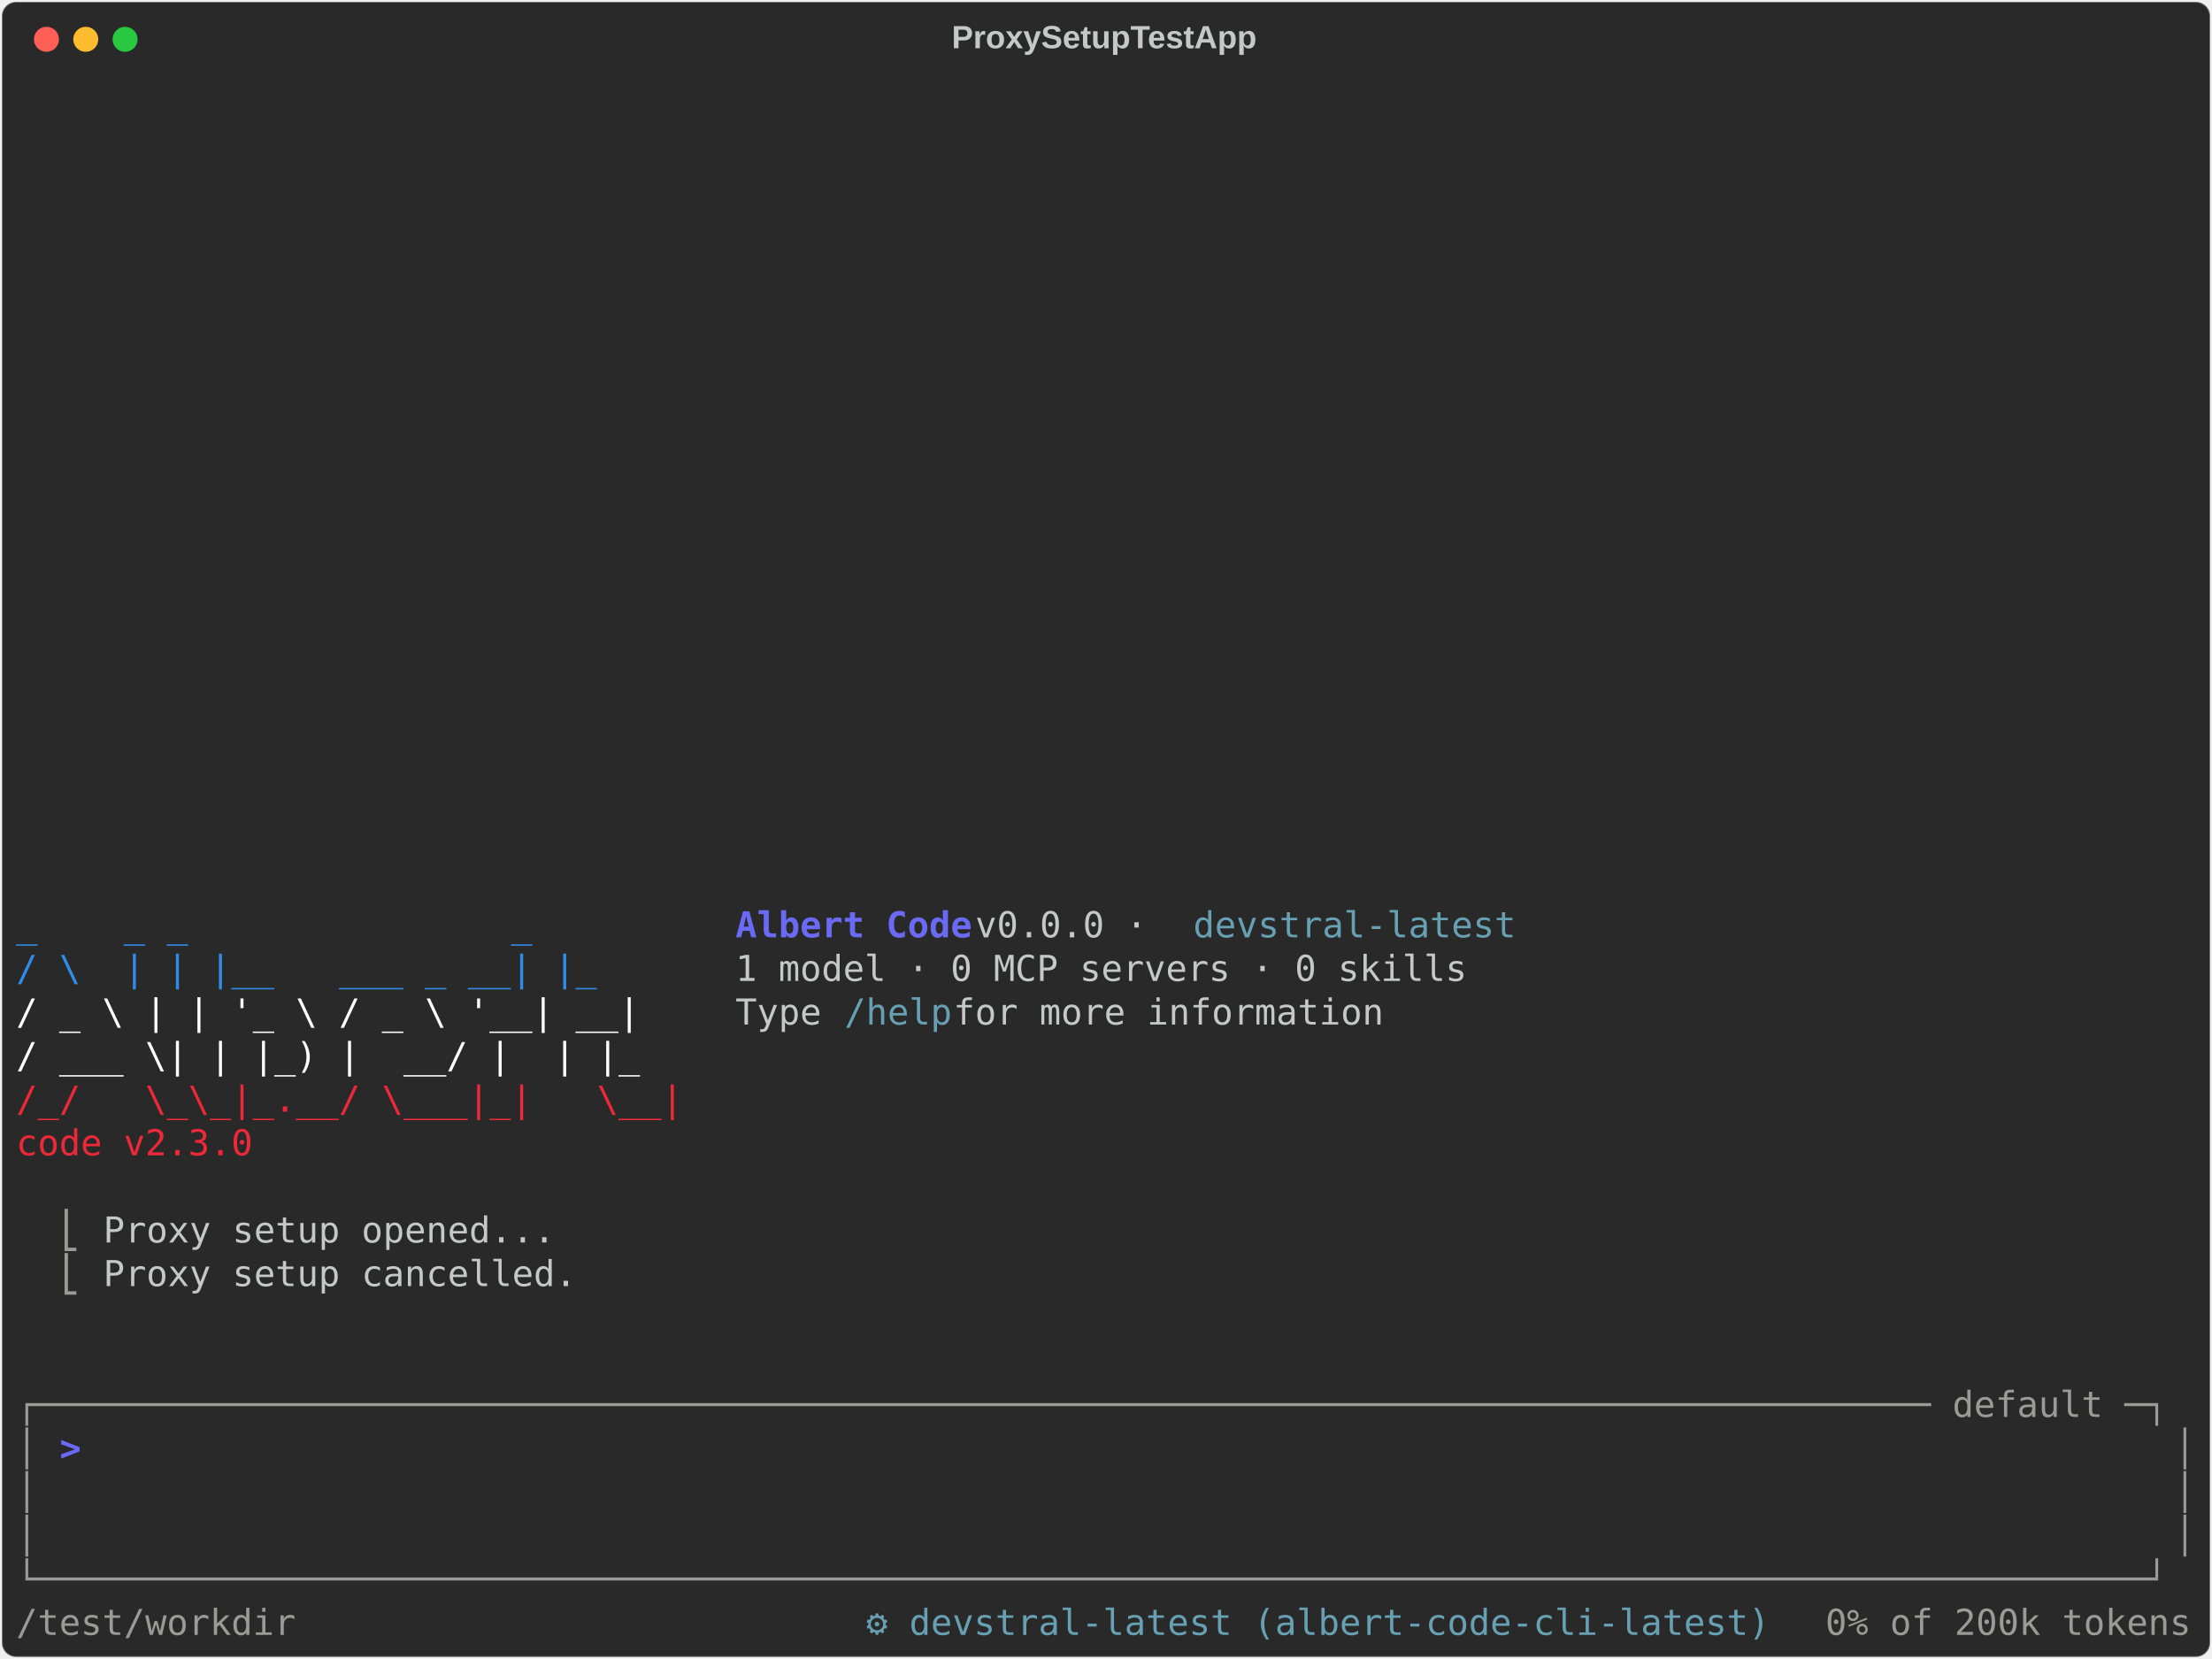
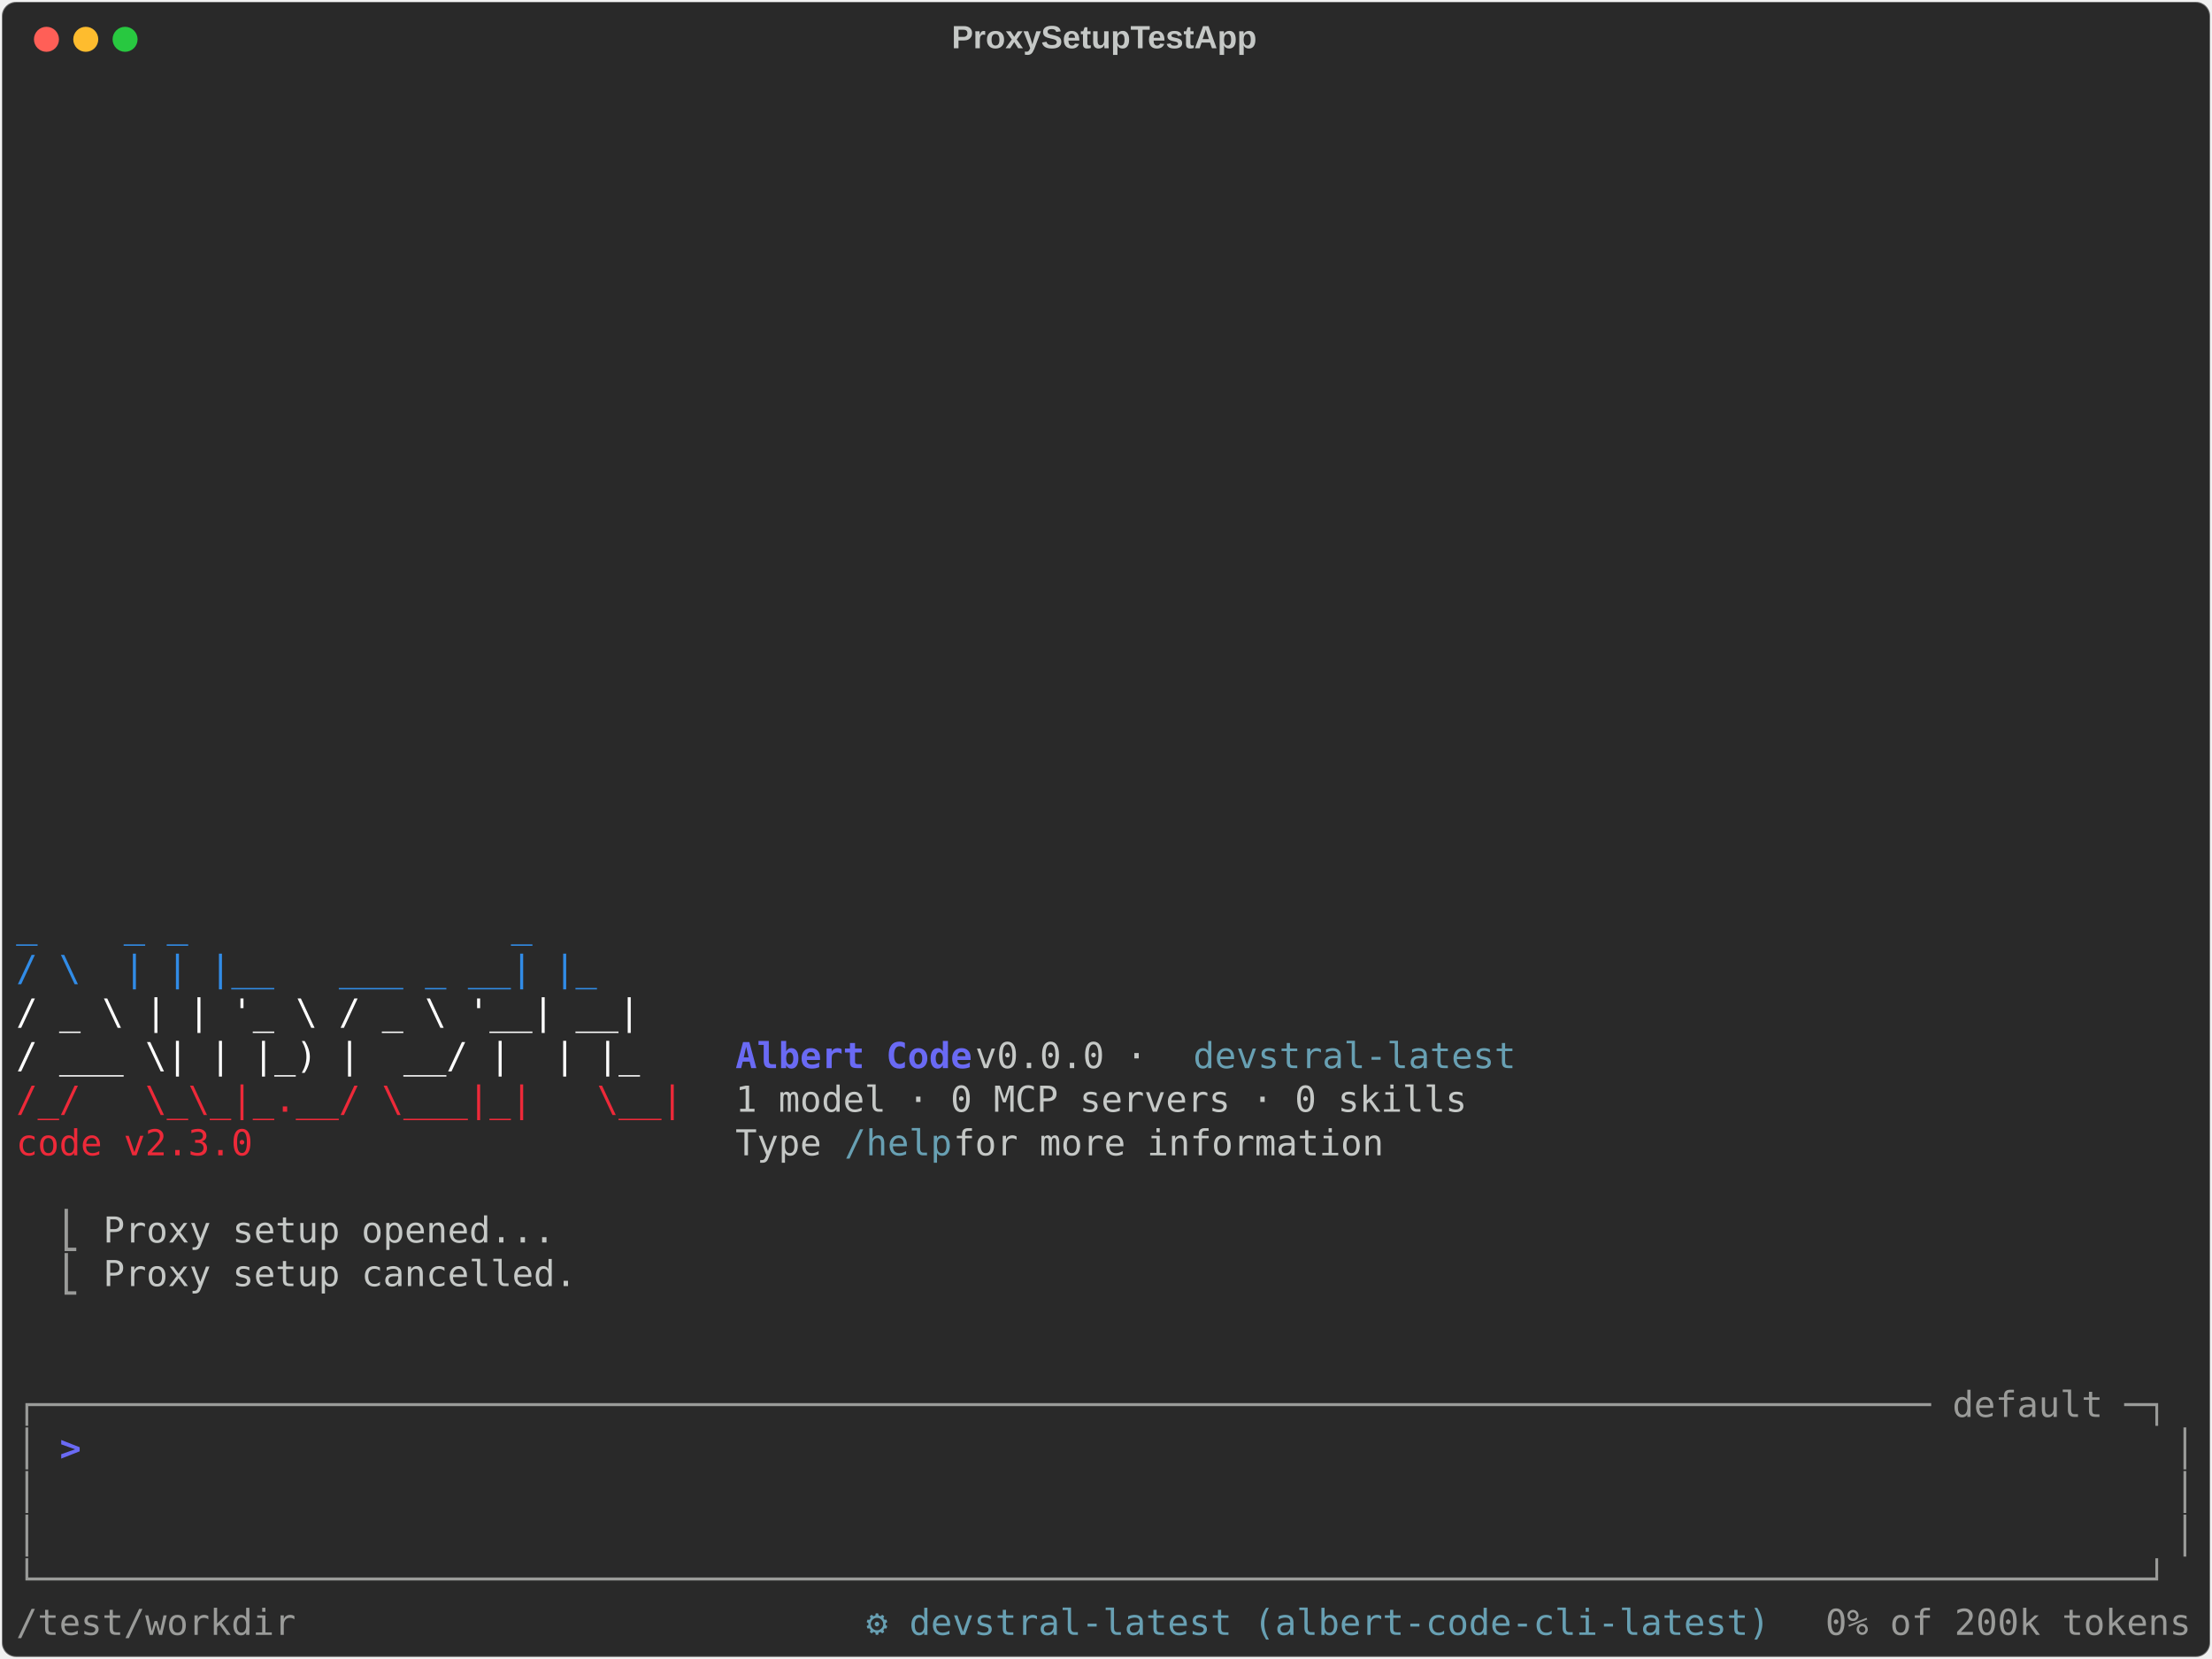
<svg xmlns="http://www.w3.org/2000/svg" class="rich-terminal" viewBox="0 0 1238 928.4">
  <style>

    @font-face {
        font-family: "Fira Code";
        src: local("FiraCode-Regular"),
                url("https://cdnjs.cloudflare.com/ajax/libs/firacode/6.2.0/woff2/FiraCode-Regular.woff2") format("woff2"),
                url("https://cdnjs.cloudflare.com/ajax/libs/firacode/6.2.0/woff/FiraCode-Regular.woff") format("woff");
        font-style: normal;
        font-weight: 400;
    }
    @font-face {
        font-family: "Fira Code";
        src: local("FiraCode-Bold"),
                url("https://cdnjs.cloudflare.com/ajax/libs/firacode/6.2.0/woff2/FiraCode-Bold.woff2") format("woff2"),
                url("https://cdnjs.cloudflare.com/ajax/libs/firacode/6.2.0/woff/FiraCode-Bold.woff") format("woff");
        font-style: bold;
        font-weight: 700;
    }

    .terminal-matrix {
        font-family: Fira Code, monospace;
        font-size: 20px;
        line-height: 24.4px;
        font-variant-east-asian: full-width;
    }

    .terminal-title {
        font-size: 18px;
        font-weight: bold;
        font-family: arial;
    }

    .terminal-r1 { fill: #c5c8c6 }
.terminal-r2 { fill: #318ce7 }
- .terminal-r3 { fill: #6a6af4;font-weight: bold }
- .terminal-r4 { fill: #68a0b3 }
- .terminal-r5 { fill: #ffffff }
+ .terminal-r3 { fill: #ffffff }
+ .terminal-r4 { fill: #6a6af4;font-weight: bold }
+ .terminal-r5 { fill: #68a0b3 }
.terminal-r6 { fill: #ed2939 }
.terminal-r7 { fill: #9a9b99 }
    </style>
  <defs>
    <clipPath id="terminal-clip-terminal">
      <rect x="0" y="0" width="1219.0" height="877.4" />
    </clipPath>
    <clipPath id="terminal-line-0">
      <rect x="0" y="1.5" width="1220" height="24.65" />
    </clipPath>
    <clipPath id="terminal-line-1">
      <rect x="0" y="25.9" width="1220" height="24.65" />
    </clipPath>
    <clipPath id="terminal-line-2">
      <rect x="0" y="50.3" width="1220" height="24.65" />
    </clipPath>
    <clipPath id="terminal-line-3">
      <rect x="0" y="74.7" width="1220" height="24.65" />
    </clipPath>
    <clipPath id="terminal-line-4">
      <rect x="0" y="99.1" width="1220" height="24.65" />
    </clipPath>
    <clipPath id="terminal-line-5">
      <rect x="0" y="123.5" width="1220" height="24.65" />
    </clipPath>
    <clipPath id="terminal-line-6">
      <rect x="0" y="147.9" width="1220" height="24.65" />
    </clipPath>
    <clipPath id="terminal-line-7">
      <rect x="0" y="172.3" width="1220" height="24.65" />
    </clipPath>
    <clipPath id="terminal-line-8">
      <rect x="0" y="196.7" width="1220" height="24.65" />
    </clipPath>
    <clipPath id="terminal-line-9">
      <rect x="0" y="221.1" width="1220" height="24.65" />
    </clipPath>
    <clipPath id="terminal-line-10">
      <rect x="0" y="245.5" width="1220" height="24.65" />
    </clipPath>
    <clipPath id="terminal-line-11">
      <rect x="0" y="269.9" width="1220" height="24.65" />
    </clipPath>
    <clipPath id="terminal-line-12">
      <rect x="0" y="294.3" width="1220" height="24.65" />
    </clipPath>
    <clipPath id="terminal-line-13">
      <rect x="0" y="318.7" width="1220" height="24.65" />
    </clipPath>
    <clipPath id="terminal-line-14">
      <rect x="0" y="343.1" width="1220" height="24.65" />
    </clipPath>
    <clipPath id="terminal-line-15">
      <rect x="0" y="367.5" width="1220" height="24.65" />
    </clipPath>
    <clipPath id="terminal-line-16">
      <rect x="0" y="391.9" width="1220" height="24.65" />
    </clipPath>
    <clipPath id="terminal-line-17">
      <rect x="0" y="416.3" width="1220" height="24.65" />
    </clipPath>
    <clipPath id="terminal-line-18">
      <rect x="0" y="440.7" width="1220" height="24.65" />
    </clipPath>
    <clipPath id="terminal-line-19">
      <rect x="0" y="465.1" width="1220" height="24.65" />
    </clipPath>
    <clipPath id="terminal-line-20">
      <rect x="0" y="489.5" width="1220" height="24.65" />
    </clipPath>
    <clipPath id="terminal-line-21">
      <rect x="0" y="513.9" width="1220" height="24.65" />
    </clipPath>
    <clipPath id="terminal-line-22">
      <rect x="0" y="538.3" width="1220" height="24.65" />
    </clipPath>
    <clipPath id="terminal-line-23">
      <rect x="0" y="562.7" width="1220" height="24.65" />
    </clipPath>
    <clipPath id="terminal-line-24">
      <rect x="0" y="587.1" width="1220" height="24.65" />
    </clipPath>
    <clipPath id="terminal-line-25">
      <rect x="0" y="611.5" width="1220" height="24.65" />
    </clipPath>
    <clipPath id="terminal-line-26">
      <rect x="0" y="635.9" width="1220" height="24.65" />
    </clipPath>
    <clipPath id="terminal-line-27">
      <rect x="0" y="660.3" width="1220" height="24.65" />
    </clipPath>
    <clipPath id="terminal-line-28">
      <rect x="0" y="684.7" width="1220" height="24.65" />
    </clipPath>
    <clipPath id="terminal-line-29">
      <rect x="0" y="709.1" width="1220" height="24.65" />
    </clipPath>
    <clipPath id="terminal-line-30">
      <rect x="0" y="733.5" width="1220" height="24.65" />
    </clipPath>
    <clipPath id="terminal-line-31">
      <rect x="0" y="757.9" width="1220" height="24.65" />
    </clipPath>
    <clipPath id="terminal-line-32">
      <rect x="0" y="782.3" width="1220" height="24.65" />
    </clipPath>
    <clipPath id="terminal-line-33">
      <rect x="0" y="806.7" width="1220" height="24.65" />
    </clipPath>
    <clipPath id="terminal-line-34">
      <rect x="0" y="831.1" width="1220" height="24.65" />
    </clipPath>
  </defs>
  <rect fill="#292929" stroke="rgba(255,255,255,0.35)" stroke-width="1" x="1" y="1" width="1236" height="926.4" rx="8" />
  <text class="terminal-title" fill="#c5c8c6" text-anchor="middle" x="618" y="27">ProxySetupTestApp</text>
  <g transform="translate(26,22)">
    <circle cx="0" cy="0" r="7" fill="#ff5f57" />
    <circle cx="22" cy="0" r="7" fill="#febc2e" />
    <circle cx="44" cy="0" r="7" fill="#28c840" />
  </g>
  <g transform="translate(9, 41)" clip-path="url(#terminal-clip-terminal)">
    <g class="terminal-matrix">
      <text class="terminal-r1" x="1220" y="20" textLength="12.2" clip-path="url(#terminal-line-0)">
</text>
      <text class="terminal-r1" x="1220" y="44.4" textLength="12.2" clip-path="url(#terminal-line-1)">
</text>
      <text class="terminal-r1" x="1220" y="68.8" textLength="12.2" clip-path="url(#terminal-line-2)">
</text>
      <text class="terminal-r1" x="1220" y="93.2" textLength="12.2" clip-path="url(#terminal-line-3)">
</text>
      <text class="terminal-r1" x="1220" y="117.6" textLength="12.2" clip-path="url(#terminal-line-4)">
</text>
      <text class="terminal-r1" x="1220" y="142" textLength="12.2" clip-path="url(#terminal-line-5)">
</text>
      <text class="terminal-r1" x="1220" y="166.4" textLength="12.2" clip-path="url(#terminal-line-6)">
</text>
      <text class="terminal-r1" x="1220" y="190.8" textLength="12.2" clip-path="url(#terminal-line-7)">
</text>
      <text class="terminal-r1" x="1220" y="215.2" textLength="12.2" clip-path="url(#terminal-line-8)">
</text>
      <text class="terminal-r1" x="1220" y="239.6" textLength="12.2" clip-path="url(#terminal-line-9)">
</text>
      <text class="terminal-r1" x="1220" y="264" textLength="12.2" clip-path="url(#terminal-line-10)">
</text>
      <text class="terminal-r1" x="1220" y="288.4" textLength="12.2" clip-path="url(#terminal-line-11)">
</text>
      <text class="terminal-r1" x="1220" y="312.8" textLength="12.2" clip-path="url(#terminal-line-12)">
</text>
      <text class="terminal-r1" x="1220" y="337.2" textLength="12.2" clip-path="url(#terminal-line-13)">
</text>
      <text class="terminal-r1" x="1220" y="361.6" textLength="12.2" clip-path="url(#terminal-line-14)">
</text>
      <text class="terminal-r1" x="1220" y="386" textLength="12.2" clip-path="url(#terminal-line-15)">
</text>
      <text class="terminal-r1" x="1220" y="410.4" textLength="12.2" clip-path="url(#terminal-line-16)">
</text>
      <text class="terminal-r1" x="1220" y="434.8" textLength="12.2" clip-path="url(#terminal-line-17)">
</text>
      <text class="terminal-r1" x="1220" y="459.2" textLength="12.2" clip-path="url(#terminal-line-18)">
</text>
      <text class="terminal-r2" x="0" y="483.6" textLength="378.2" clip-path="url(#terminal-line-19)">    _    _ _               _   </text>
-       <text class="terminal-r3" x="402.6" y="483.6" textLength="134.2" clip-path="url(#terminal-line-19)">Albert Code</text>
-       <text class="terminal-r1" x="536.8" y="483.6" textLength="122" clip-path="url(#terminal-line-19)"> v0.0.0 · </text>
-       <text class="terminal-r4" x="658.8" y="483.6" textLength="183" clip-path="url(#terminal-line-19)">devstral-latest</text>
      <text class="terminal-r1" x="1220" y="483.6" textLength="12.2" clip-path="url(#terminal-line-19)">
</text>
      <text class="terminal-r2" x="0" y="508" textLength="378.2" clip-path="url(#terminal-line-20)">   / \  | | |__   ___ _ __| |_ </text>
-       <text class="terminal-r1" x="402.6" y="508" textLength="414.8" clip-path="url(#terminal-line-20)">1 model · 0 MCP servers · 0 skills</text>
      <text class="terminal-r1" x="1220" y="508" textLength="12.2" clip-path="url(#terminal-line-20)">
</text>
-       <text class="terminal-r5" x="0" y="532.4" textLength="378.2" clip-path="url(#terminal-line-21)">  / _ \ | | '_ \ / _ \ '__| __|</text>
-       <text class="terminal-r1" x="402.6" y="532.4" textLength="61" clip-path="url(#terminal-line-21)">Type </text>
-       <text class="terminal-r4" x="463.6" y="532.4" textLength="61" clip-path="url(#terminal-line-21)">/help</text>
-       <text class="terminal-r1" x="524.6" y="532.4" textLength="256.2" clip-path="url(#terminal-line-21)"> for more information</text>
+       <text class="terminal-r3" x="0" y="532.4" textLength="378.2" clip-path="url(#terminal-line-21)">  / _ \ | | '_ \ / _ \ '__| __|</text>
      <text class="terminal-r1" x="1220" y="532.4" textLength="12.2" clip-path="url(#terminal-line-21)">
</text>
-       <text class="terminal-r5" x="0" y="556.8" textLength="378.2" clip-path="url(#terminal-line-22)"> / ___ \| | |_) |  __/ |  | |_ </text>
+       <text class="terminal-r3" x="0" y="556.8" textLength="378.2" clip-path="url(#terminal-line-22)"> / ___ \| | |_) |  __/ |  | |_ </text>
+       <text class="terminal-r4" x="402.6" y="556.8" textLength="134.2" clip-path="url(#terminal-line-22)">Albert Code</text>
+       <text class="terminal-r1" x="536.8" y="556.8" textLength="122" clip-path="url(#terminal-line-22)"> v0.0.0 · </text>
+       <text class="terminal-r5" x="658.8" y="556.8" textLength="183" clip-path="url(#terminal-line-22)">devstral-latest</text>
      <text class="terminal-r1" x="1220" y="556.8" textLength="12.2" clip-path="url(#terminal-line-22)">
</text>
      <text class="terminal-r6" x="0" y="581.2" textLength="378.2" clip-path="url(#terminal-line-23)">/_/   \_\_|_.__/ \___|_|   \__|</text>
+       <text class="terminal-r1" x="402.6" y="581.2" textLength="414.8" clip-path="url(#terminal-line-23)">1 model · 0 MCP servers · 0 skills</text>
      <text class="terminal-r1" x="1220" y="581.2" textLength="12.2" clip-path="url(#terminal-line-23)">
</text>
      <text class="terminal-r6" x="0" y="605.6" textLength="353.8" clip-path="url(#terminal-line-24)">                  code v2.3.0</text>
+       <text class="terminal-r1" x="402.6" y="605.6" textLength="61" clip-path="url(#terminal-line-24)">Type </text>
+       <text class="terminal-r5" x="463.6" y="605.6" textLength="61" clip-path="url(#terminal-line-24)">/help</text>
+       <text class="terminal-r1" x="524.6" y="605.6" textLength="256.2" clip-path="url(#terminal-line-24)"> for more information</text>
      <text class="terminal-r1" x="1220" y="605.6" textLength="12.2" clip-path="url(#terminal-line-24)">
</text>
      <text class="terminal-r1" x="1220" y="630" textLength="12.2" clip-path="url(#terminal-line-25)">
</text>
      <text class="terminal-r7" x="24.4" y="654.4" textLength="12.2" clip-path="url(#terminal-line-26)">⎣</text>
      <text class="terminal-r1" x="48.8" y="654.4" textLength="256.2" clip-path="url(#terminal-line-26)">Proxy setup opened...</text>
      <text class="terminal-r1" x="1220" y="654.4" textLength="12.2" clip-path="url(#terminal-line-26)">
</text>
      <text class="terminal-r7" x="24.4" y="678.8" textLength="12.2" clip-path="url(#terminal-line-27)">⎣</text>
      <text class="terminal-r1" x="48.8" y="678.8" textLength="268.4" clip-path="url(#terminal-line-27)">Proxy setup cancelled.</text>
      <text class="terminal-r1" x="1220" y="678.8" textLength="12.2" clip-path="url(#terminal-line-27)">
</text>
      <text class="terminal-r1" x="1220" y="703.2" textLength="12.2" clip-path="url(#terminal-line-28)">
</text>
      <text class="terminal-r1" x="1220" y="727.6" textLength="12.2" clip-path="url(#terminal-line-29)">
</text>
      <text class="terminal-r7" x="0" y="752" textLength="1220" clip-path="url(#terminal-line-30)">┌──────────────────────────────────────────────────────────────────────────────────────── default ─┐</text>
      <text class="terminal-r1" x="1220" y="752" textLength="12.2" clip-path="url(#terminal-line-30)">
</text>
      <text class="terminal-r7" x="0" y="776.4" textLength="12.2" clip-path="url(#terminal-line-31)">│</text>
-       <text class="terminal-r3" x="24.4" y="776.4" textLength="12.2" clip-path="url(#terminal-line-31)">&gt;</text>
+       <text class="terminal-r4" x="24.4" y="776.4" textLength="12.2" clip-path="url(#terminal-line-31)">&gt;</text>
      <text class="terminal-r7" x="1207.8" y="776.4" textLength="12.2" clip-path="url(#terminal-line-31)">│</text>
      <text class="terminal-r1" x="1220" y="776.4" textLength="12.2" clip-path="url(#terminal-line-31)">
</text>
      <text class="terminal-r7" x="0" y="800.8" textLength="12.2" clip-path="url(#terminal-line-32)">│</text>
      <text class="terminal-r7" x="1207.8" y="800.8" textLength="12.2" clip-path="url(#terminal-line-32)">│</text>
      <text class="terminal-r1" x="1220" y="800.8" textLength="12.2" clip-path="url(#terminal-line-32)">
</text>
      <text class="terminal-r7" x="0" y="825.2" textLength="12.2" clip-path="url(#terminal-line-33)">│</text>
      <text class="terminal-r7" x="1207.8" y="825.2" textLength="12.2" clip-path="url(#terminal-line-33)">│</text>
      <text class="terminal-r1" x="1220" y="825.2" textLength="12.2" clip-path="url(#terminal-line-33)">
</text>
      <text class="terminal-r7" x="0" y="849.6" textLength="1220" clip-path="url(#terminal-line-34)">└──────────────────────────────────────────────────────────────────────────────────────────────────┘</text>
      <text class="terminal-r1" x="1220" y="849.6" textLength="12.2" clip-path="url(#terminal-line-34)">
</text>
      <text class="terminal-r7" x="0" y="874" textLength="158.6" clip-path="url(#terminal-line-35)">/test/workdir</text>
-       <text class="terminal-r4" x="475.8" y="874" textLength="512.4" clip-path="url(#terminal-line-35)">⚙ devstral-latest (albert-code-cli-latest)</text>
+       <text class="terminal-r5" x="475.8" y="874" textLength="512.4" clip-path="url(#terminal-line-35)">⚙ devstral-latest (albert-code-cli-latest)</text>
      <text class="terminal-r7" x="1012.6" y="874" textLength="207.4" clip-path="url(#terminal-line-35)">0% of 200k tokens</text>
    </g>
  </g>
</svg>
